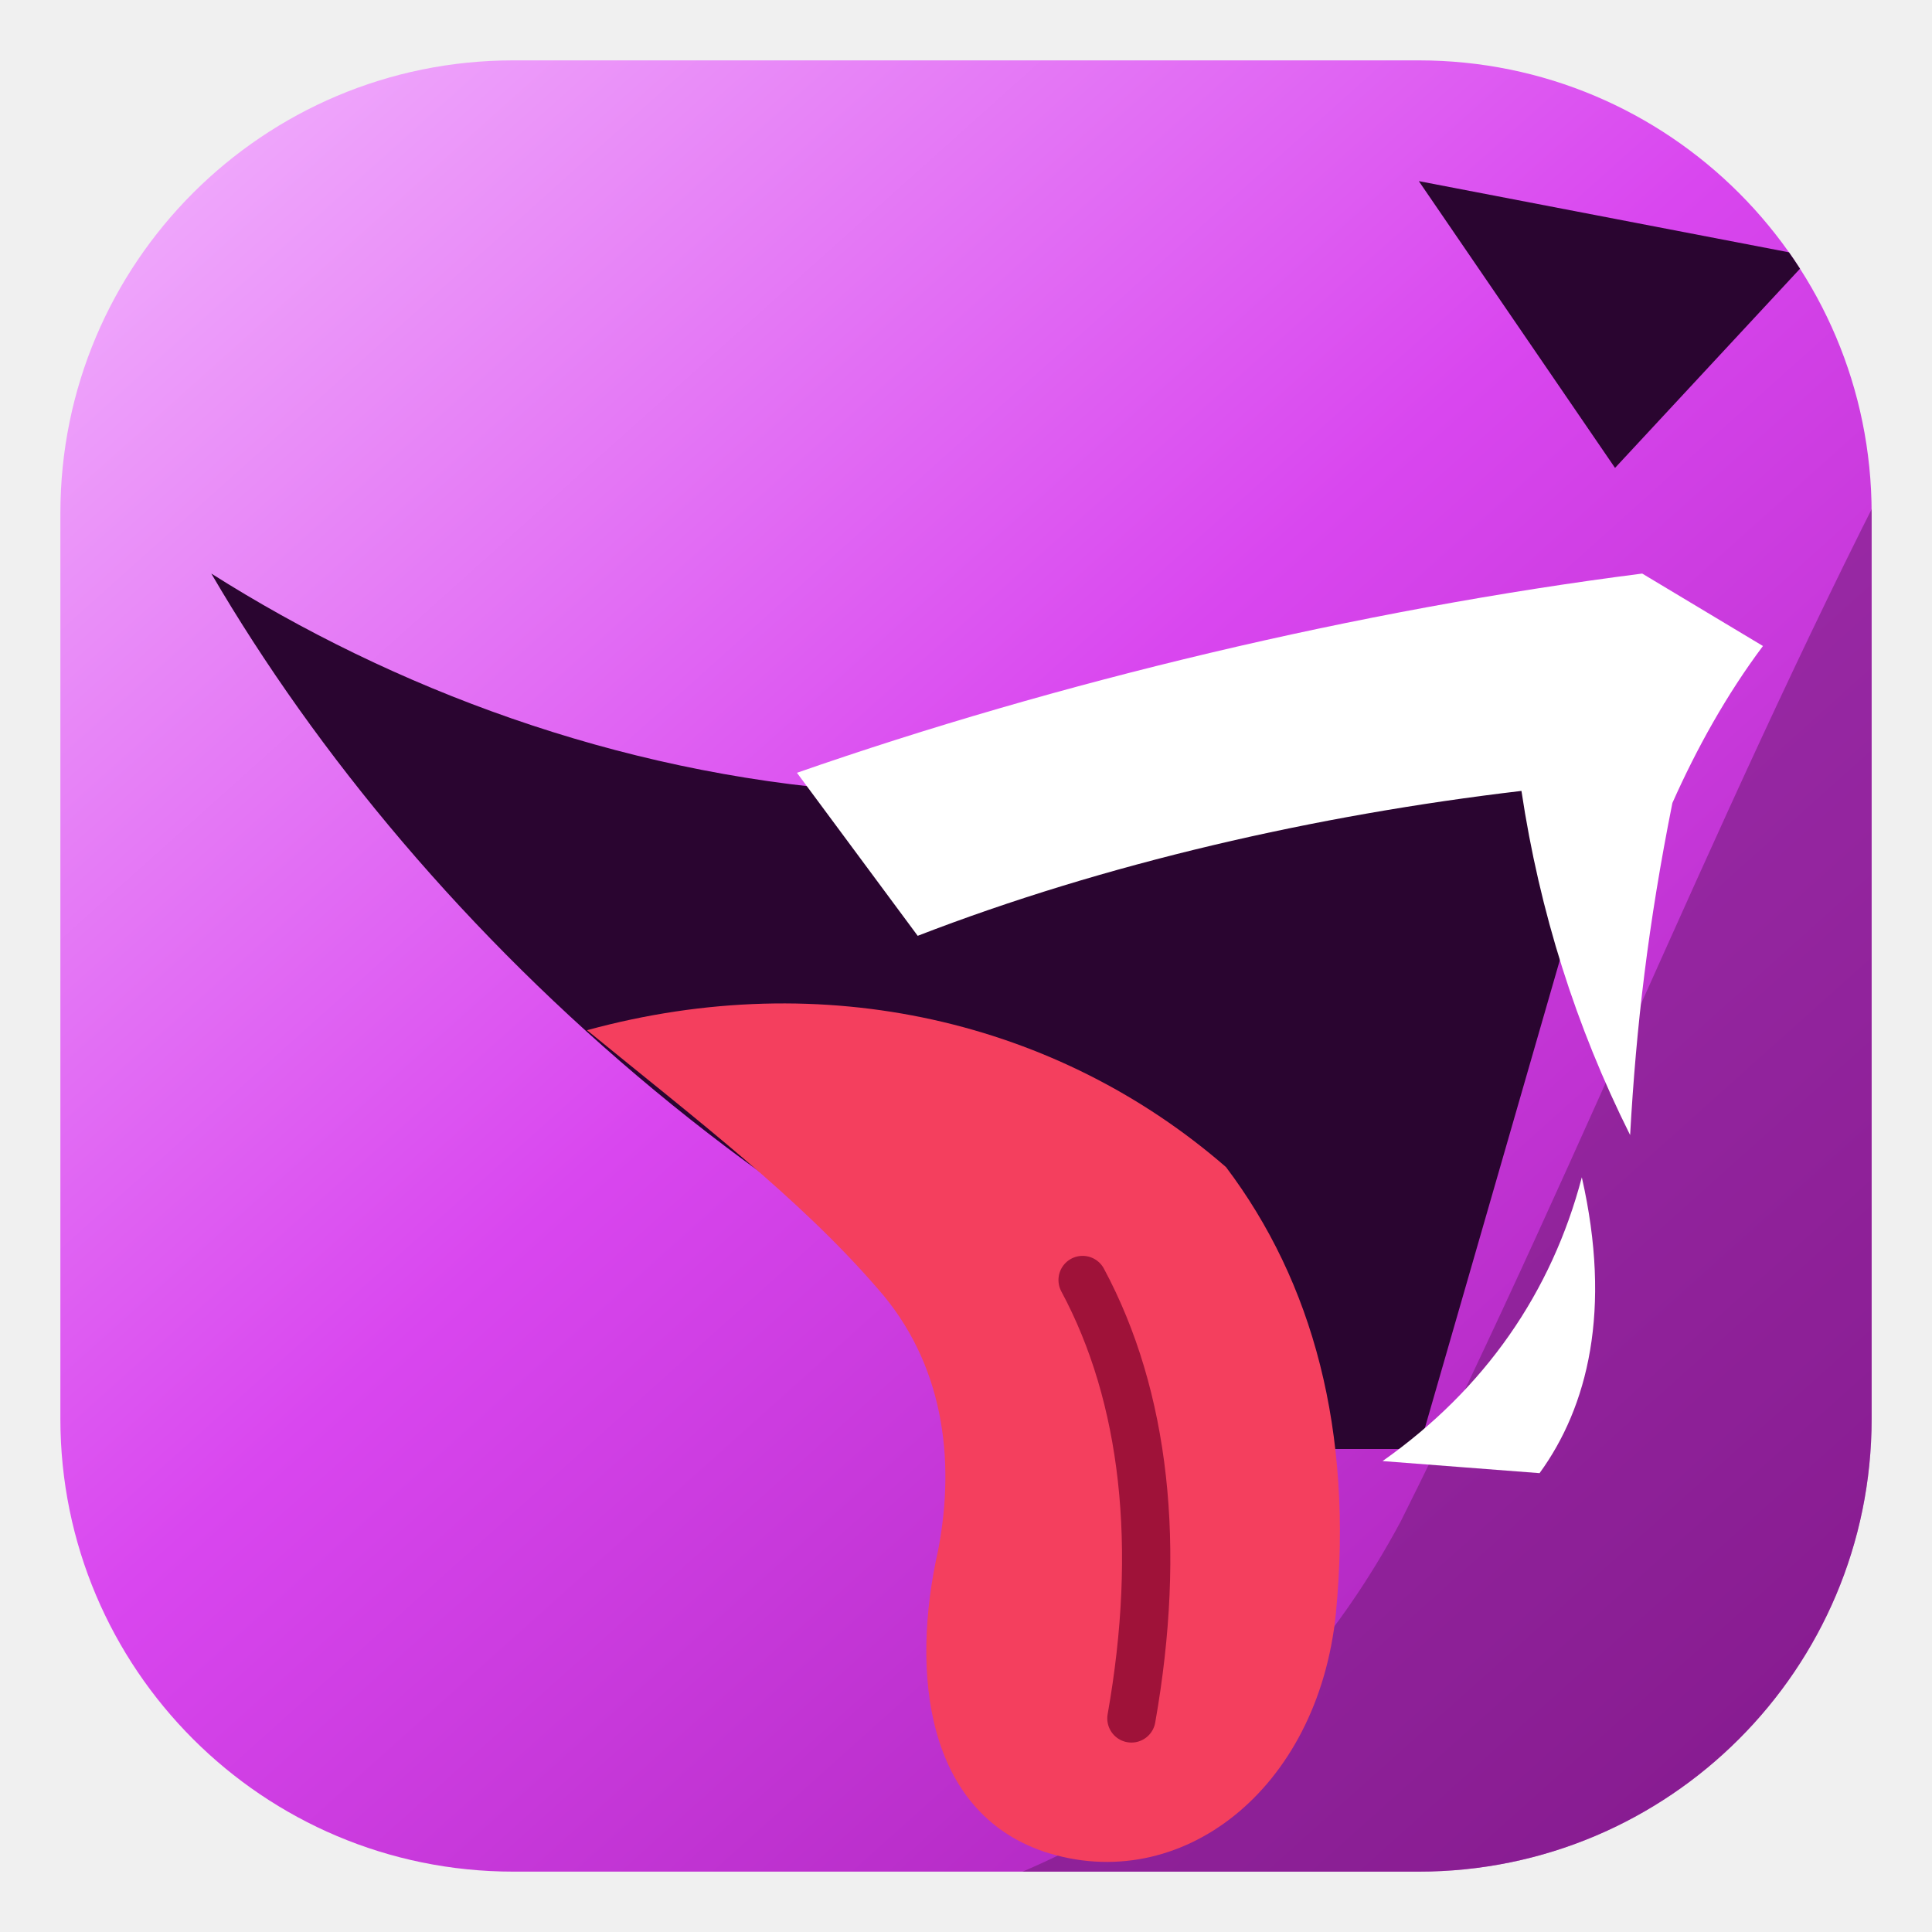
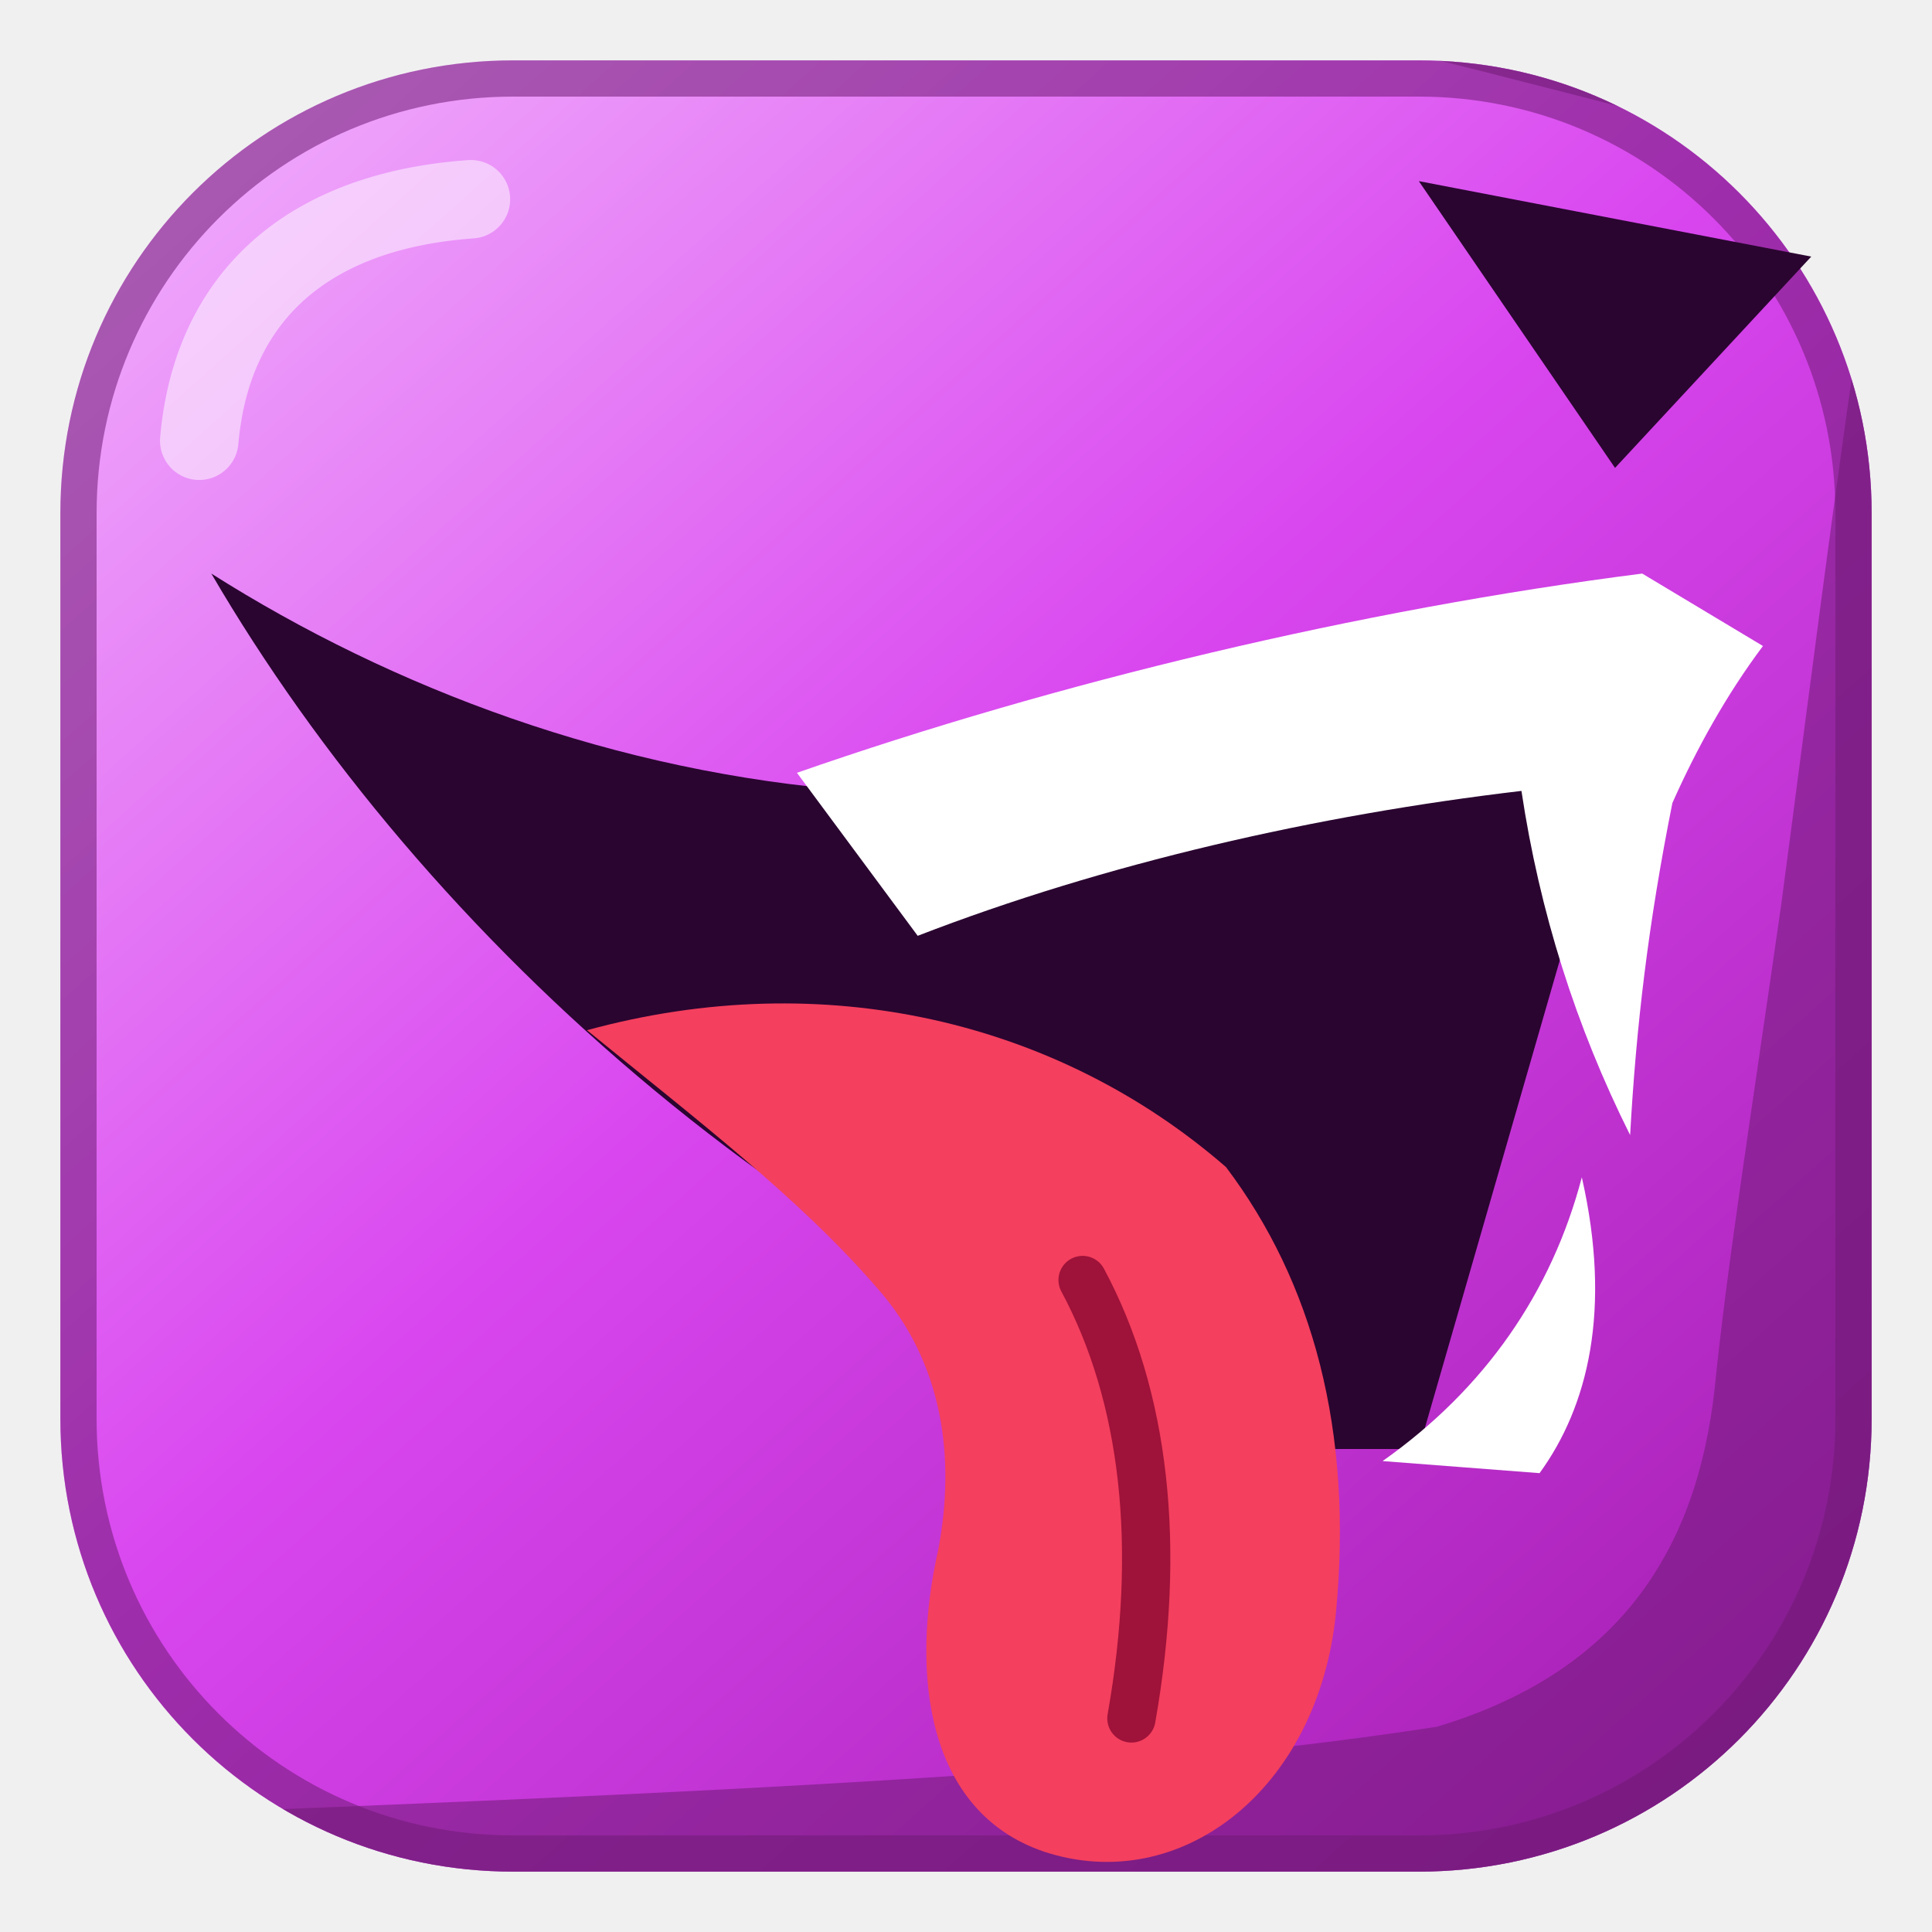
<svg xmlns="http://www.w3.org/2000/svg" viewBox="0 0 64 64">
  <defs>
    <linearGradient id="t" x1="6" y1="4" x2="58" y2="62" gradientUnits="userSpaceOnUse">
      <stop offset="0" stop-color="#f0abfc" />
      <stop offset=".45" stop-color="#d946ef" />
      <stop offset="1" stop-color="#a21caf" />
    </linearGradient>
    <clipPath id="c">
-       <rect x="2" y="2" width="60" height="60" rx="15" />
+       <path d="M17 2 H47 C55.3 2 62 8.7 62 17 V47 C62 55.3 55.3 62 47 62 H17 C8.7 62 2 55.3 2 47 V17 C2 8.7 8.7 2 17 2Z" />
    </clipPath>
  </defs>
-   <rect x="2" y="2" width="60" height="60" rx="15" fill="url(#t)" />
+   <path d="M17 2 H47 C55.3 2 62 8.7 62 17 V47 C62 55.3 55.3 62 47 62 H17 C8.7 62 2 55.3 2 47 V17 C2 8.7 8.7 2 17 2Z" fill="url(#t)" />
  <g clip-path="url(#c)">
-     <path d="M47 6 L60 8.5 L53.5 15.5 Z" fill="#2a0530" />
-     <path d="M7 19 C14 31 27 43 43.5 48 L47 48 L54.5 22 C45 21.6 36.5 23.5 28.4 26.2 C20.4 25.6 13 22.8 7 19Z" fill="#2a0530" />
-     <path d="M64 13 C57.6 25 52.6 38 46.4 50.4 C42 58.6 35 62.6 27 64 H64Z" fill="#701a75" opacity=".55" />
-     <path d="M26.4 25.6 C35 22.6 45 20.2 54.4 19 L58.4 21.4 C57.2 23 56.2 24.8 55.4 26.6 C54.6 30.6 54.2 34 54 37.6 C52.2 34 51 30.2 50.4 26.2 C43.6 27 36.6 28.6 30.4 31 Z" fill="#fff" />
-     <g transform="translate(3 1.6) rotate(-4 30 40)">
-       <path d="M17 31.6 C25 30 32.6 32.4 37.8 37.6 C40.4 41.6 41.4 46.6 40.4 52.6 C39.4 58.4 34.6 61.6 30.2 59.8 C26.4 58.2 26.2 53.6 27.4 49.6 C28.2 46.6 28 43.4 26 40.8 C23.6 37.6 20.4 34.8 17 31.6Z" fill="#f43f5e" />
-       <path d="M32.8 41 C34.6 45 34.8 50 33.4 55.6" fill="none" stroke="#9f1239" stroke-width="1.6" stroke-linecap="round" />
-     </g>
-     <path d="M45.8 48.4 C49.2 46 51.4 42.8 52.4 39 C53.4 43.4 52.6 46.6 51 48.8 Z" fill="#fff" />
+     <path d="M-30 -30 H90 V90 H-30 Z M-20 -10.5 L1 -7.4 C26 -3.6 44 1 57 4.4 C59.6 5.2 61 6.6 61.8 9.4 C60.8 16 59.8 24 59 30 C58 37 57.2 42 56.8 46 C56.2 51.4 53.6 55.4 47.6 57.2 C36 59 20 59.6 -20 61 Z" fill-rule="evenodd" fill="#701a75" opacity="0.55" />
+     <path d="M6.6 14.6 C7 10 10 7 15.6 6.6" fill="none" stroke="#fff" stroke-width="2.6" stroke-linecap="round" opacity=".5" />
+     <path d="M17 2 H47 C55.3 2 62 8.7 62 17 V47 C62 55.3 55.3 62 47 62 H17 C8.7 62 2 55.3 2 47 V17 C2 8.7 8.7 2 17 2Z" fill="none" stroke="#701a75" stroke-width="2.4" opacity=".55" />
  </g>
+   <path d="M47 6 L60 8.5 L53.5 15.5 Z" fill="#2a0530" />
+   <path d="M7 19 C14 31 27 43 43.5 48 L47 48 L54.5 22 C45 21.6 36.5 23.5 28.4 26.2 C20.4 25.6 13 22.8 7 19Z" fill="#2a0530" />
+   <path d="M26.4 25.6 C35 22.6 45 20.2 54.4 19 L58.4 21.4 C57.2 23 56.2 24.8 55.4 26.6 C54.6 30.6 54.2 34 54 37.6 C52.2 34 51 30.2 50.4 26.2 C43.6 27 36.6 28.6 30.4 31 Z" fill="#fff" />
+   <g transform="translate(3 1.6) rotate(-4 30 40)">
+     <path d="M17 31.6 C25 30 32.6 32.4 37.8 37.6 C40.4 41.6 41.4 46.6 40.4 52.6 C39.4 58.4 34.6 61.6 30.2 59.8 C26.4 58.2 26.2 53.6 27.4 49.6 C28.2 46.6 28 43.4 26 40.8 C23.6 37.6 20.4 34.8 17 31.6Z" fill="#f43f5e" />
+     <path d="M32.8 41 C34.6 45 34.8 50 33.4 55.6" fill="none" stroke="#9f1239" stroke-width="1.6" stroke-linecap="round" />
+   </g>
+   <path d="M45.8 48.4 C49.2 46 51.4 42.8 52.4 39 C53.4 43.4 52.6 46.6 51 48.8 Z" fill="#fff" />
</svg>
